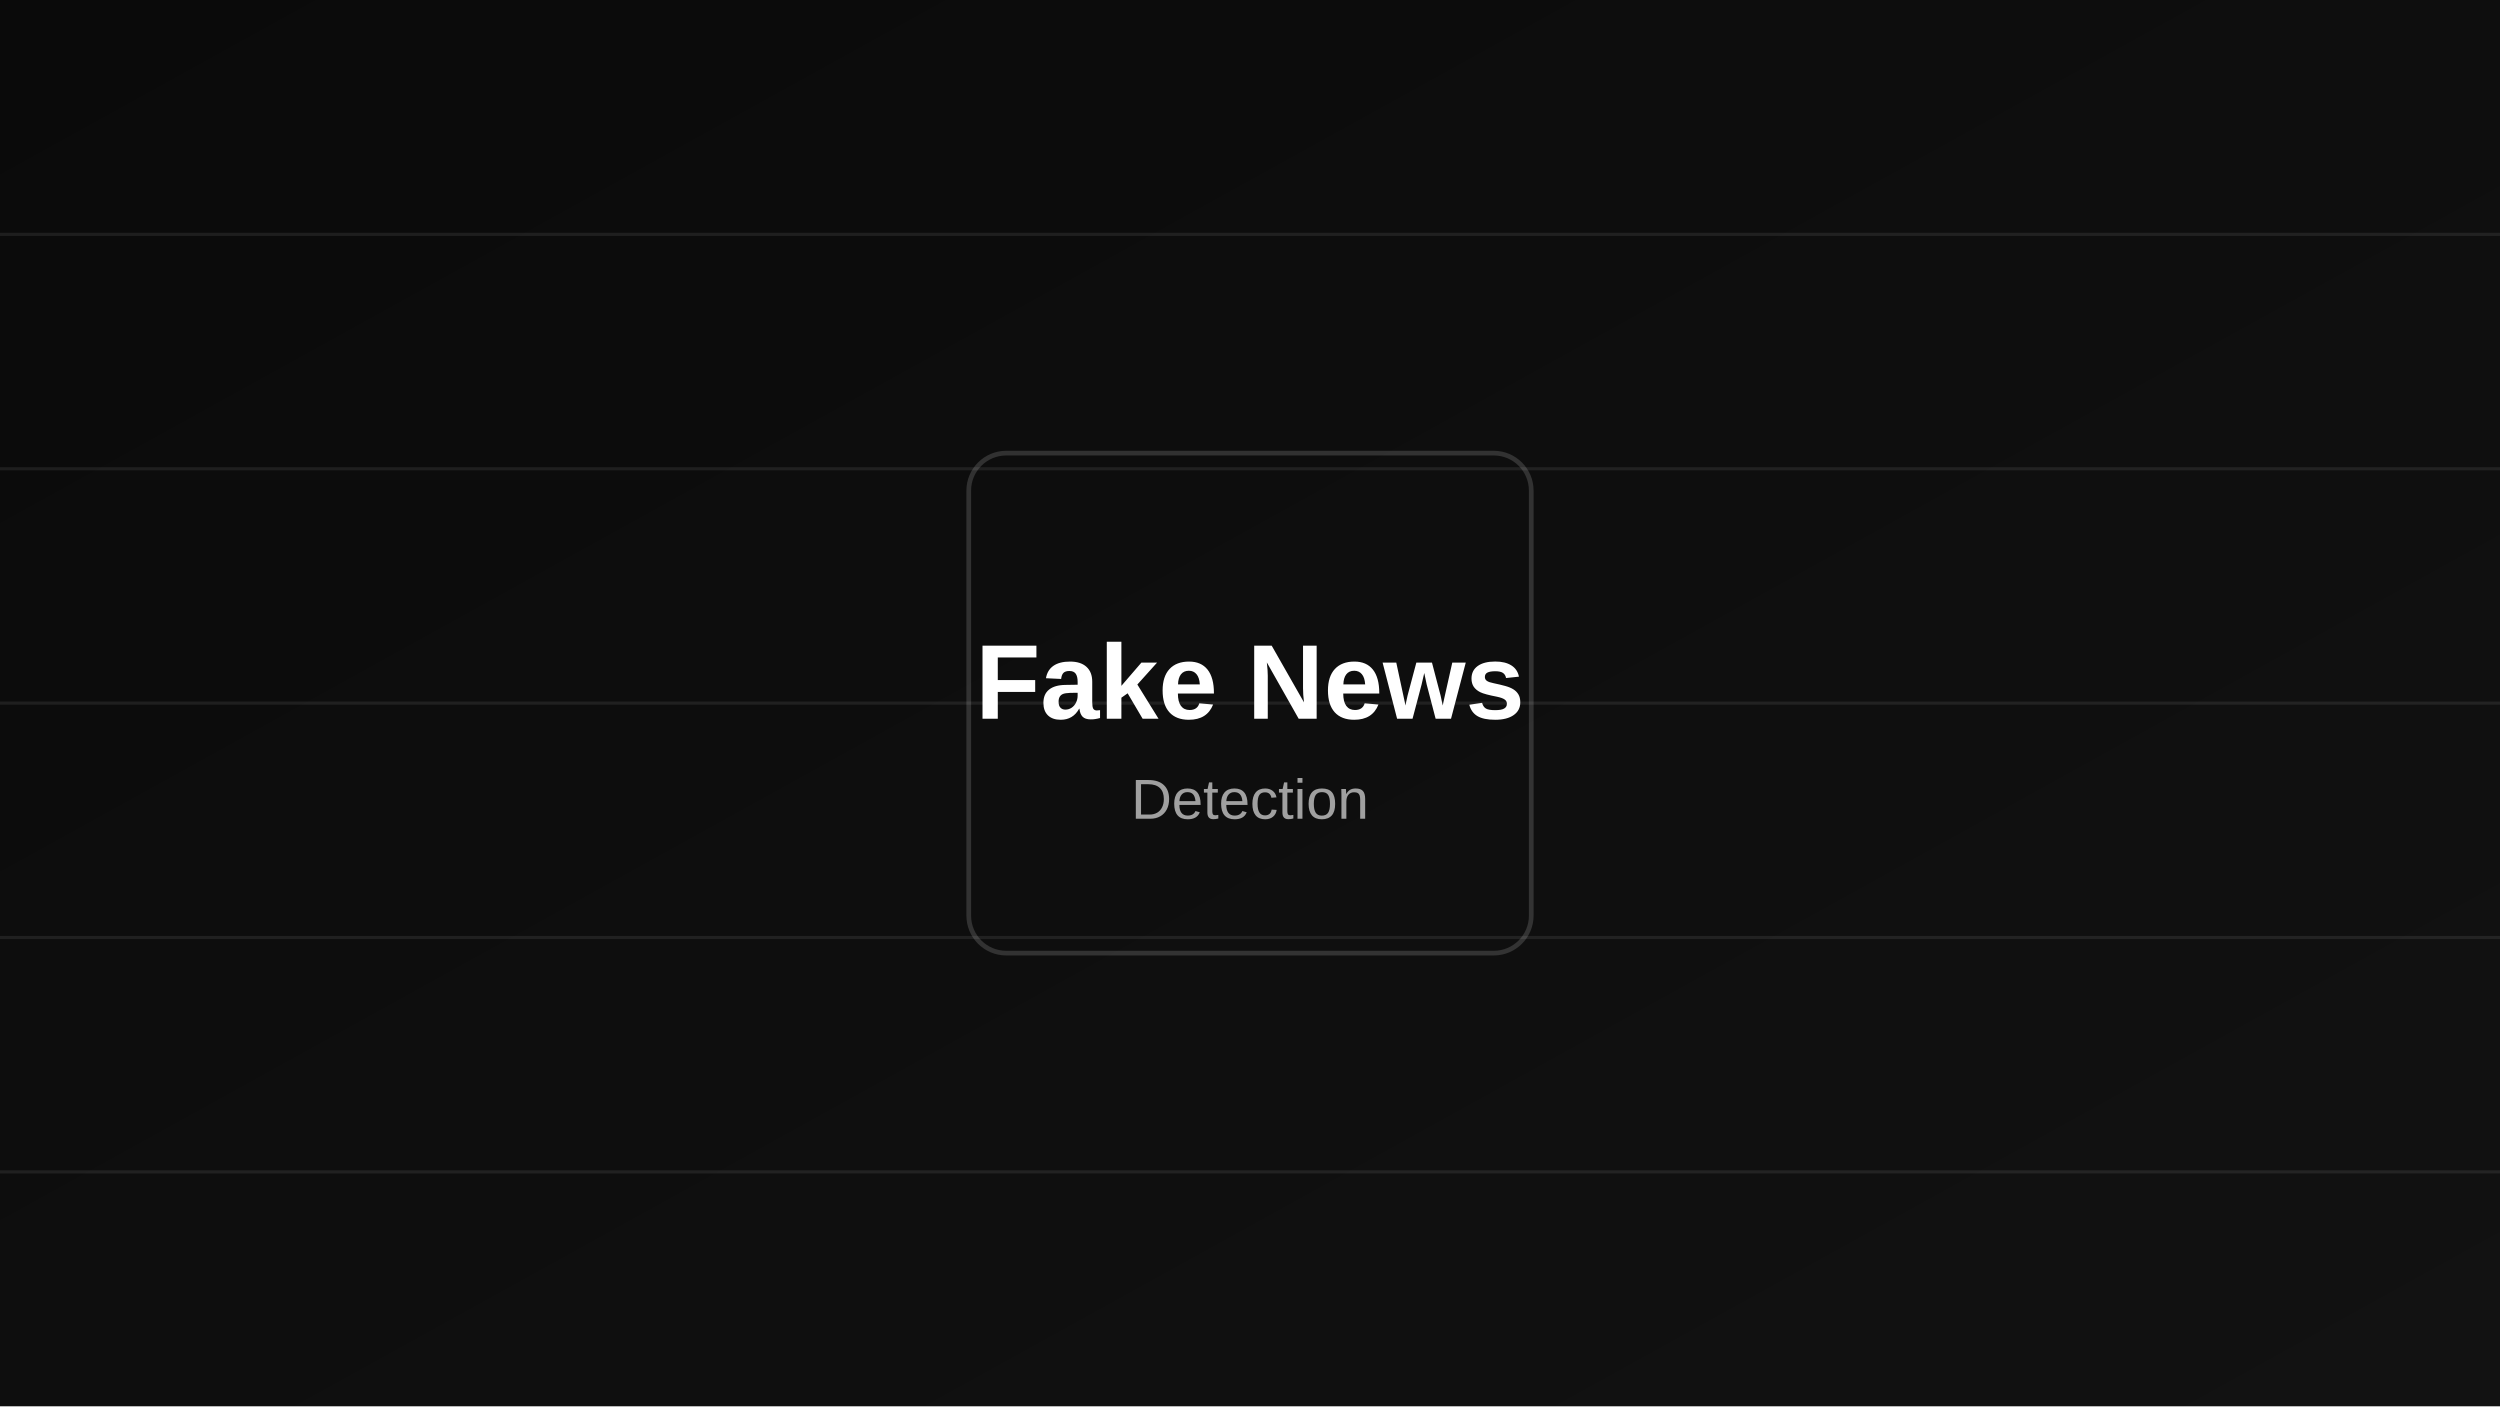
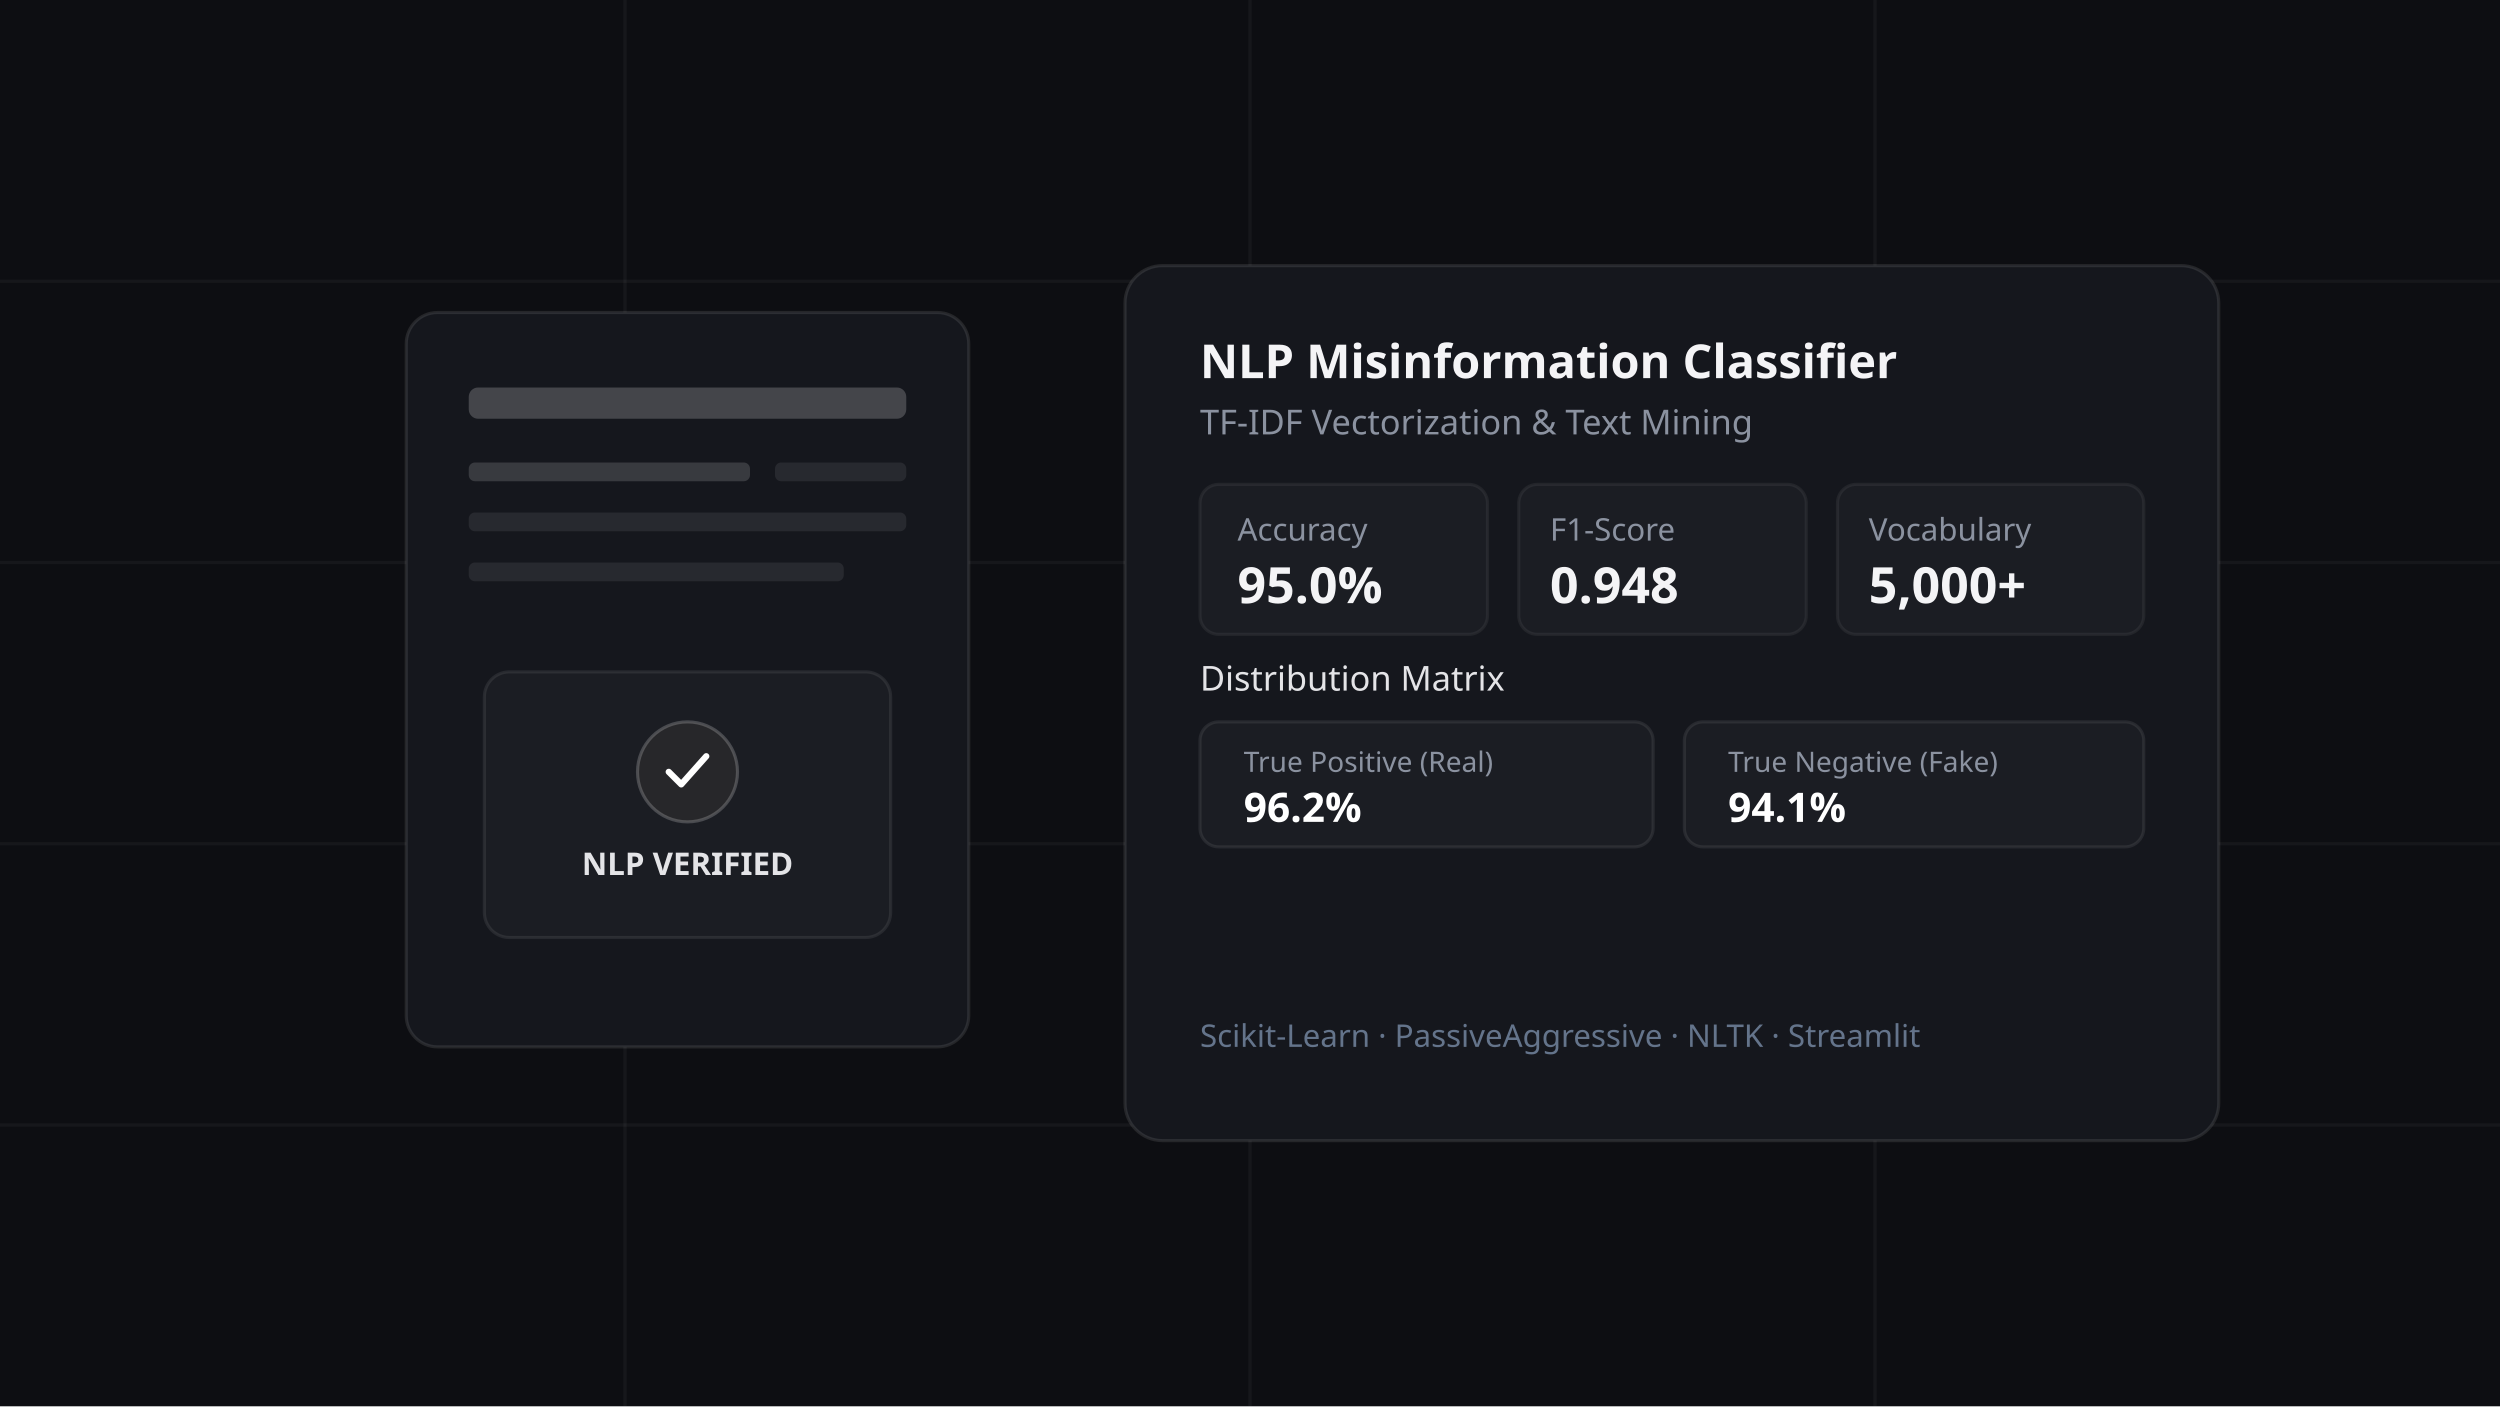
- <svg xmlns="http://www.w3.org/2000/svg" width="800" height="450" viewBox="0 0 800 450">
-   <defs>
-     <linearGradient id="bg" x1="0" y1="0" x2="1" y2="1">
-       <stop offset="0%" stop-color="#0a0a0a" />
-       <stop offset="100%" stop-color="#121212" />
-     </linearGradient>
-   </defs>
-   <rect width="800" height="450" fill="url(#bg)" />
-   <g stroke="rgba(255,255,255,0.08)" stroke-width="1">
-     <line x1="0" y1="75" x2="800" y2="75" />
-     <line x1="0" y1="150" x2="800" y2="150" />
-     <line x1="0" y1="225" x2="800" y2="225" />
-     <line x1="0" y1="300" x2="800" y2="300" />
-     <line x1="0" y1="375" x2="800" y2="375" />
+ <svg xmlns="http://www.w3.org/2000/svg" width="800" height="450" viewBox="0 0 800 450" fill="none">
+   <rect width="800" height="450" fill="#0d0e12" />
+   <g stroke="rgba(255,255,255,0.04)" stroke-width="1">
+     <line x1="0" y1="90" x2="800" y2="90" />
+     <line x1="0" y1="180" x2="800" y2="180" />
+     <line x1="0" y1="270" x2="800" y2="270" />
+     <line x1="0" y1="360" x2="800" y2="360" />
+     <line x1="200" y1="0" x2="200" y2="450" />
+     <line x1="400" y1="0" x2="400" y2="450" />
+     <line x1="600" y1="0" x2="600" y2="450" />
  </g>
-   <rect x="310" y="145" width="180" height="160" rx="12" fill="none" stroke="rgba(255,255,255,0.15)" stroke-width="1.5" />
-   <text x="400" y="230" font-family="Arial, sans-serif" font-size="34" font-weight="700" fill="#ffffff" text-anchor="middle">Fake News</text>
-   <text x="400" y="262" font-family="Arial, sans-serif" font-size="18" fill="#a0a0a0" text-anchor="middle">Detection</text>
+   <g transform="translate(130, 100)">
+     <rect x="0" y="0" width="180" height="235" rx="10" fill="#15171d" stroke="rgba(255,255,255,0.1)" stroke-width="1" />
+     <rect x="20" y="24" width="140" height="10" rx="3" fill="rgba(255,255,255,0.2)" />
+     <rect x="20" y="48" width="90" height="6" rx="2" fill="rgba(255,255,255,0.15)" />
+     <rect x="118" y="48" width="42" height="6" rx="2" fill="rgba(255,255,255,0.08)" />
+     <rect x="20" y="64" width="140" height="6" rx="2" fill="rgba(255,255,255,0.08)" />
+     <rect x="20" y="80" width="120" height="6" rx="2" fill="rgba(255,255,255,0.08)" />
+     <g transform="translate(25, 115)">
+       <rect x="0" y="0" width="130" height="85" rx="8" fill="rgba(255,255,255,0.03)" stroke="rgba(255,255,255,0.08)" />
+       <circle cx="65" cy="32" r="16" fill="#27272a" stroke="rgba(255,255,255,0.2)" stroke-width="1" />
+       <path d="M 59 32 L 63 36 L 71 27" stroke="#ffffff" stroke-width="2" stroke-linecap="round" stroke-linejoin="round" fill="none" />
+       <text x="65" y="65" fill="#e4e4e7" font-family="system-ui, sans-serif" font-size="10" font-weight="600" text-anchor="middle">NLP VERIFIED</text>
+     </g>
+   </g>
+   <g transform="translate(360, 85)">
+     <rect x="0" y="0" width="350" height="280" rx="12" fill="#15171d" stroke="rgba(255,255,255,0.1)" stroke-width="1" />
+     <text x="24" y="36" fill="#f4f4f6" font-family="system-ui, sans-serif" font-size="15" font-weight="700">NLP Misinformation Classifier</text>
+     <text x="24" y="54" fill="#8b92a0" font-family="system-ui, sans-serif" font-size="11">TF-IDF Vectorization &amp; Text Mining</text>
+     <g transform="translate(24, 70)">
+       <rect x="0" y="0" width="92" height="48" rx="6" fill="rgba(255,255,255,0.03)" stroke="rgba(255,255,255,0.06)" />
+       <text x="12" y="18" fill="#8b92a0" font-family="system-ui, sans-serif" font-size="10">Accuracy</text>
+       <text x="12" y="38" fill="#f4f4f6" font-family="system-ui, sans-serif" font-size="16" font-weight="700">95.0%</text>
+       <rect x="102" y="0" width="92" height="48" rx="6" fill="rgba(255,255,255,0.03)" stroke="rgba(255,255,255,0.06)" />
+       <text x="112" y="18" fill="#8b92a0" font-family="system-ui, sans-serif" font-size="10">F1-Score</text>
+       <text x="112" y="38" fill="#f4f4f6" font-family="system-ui, sans-serif" font-size="16" font-weight="700">0.948</text>
+       <rect x="204" y="0" width="98" height="48" rx="6" fill="rgba(255,255,255,0.03)" stroke="rgba(255,255,255,0.06)" />
+       <text x="214" y="18" fill="#8b92a0" font-family="system-ui, sans-serif" font-size="10">Vocabulary</text>
+       <text x="214" y="38" fill="#f4f4f6" font-family="system-ui, sans-serif" font-size="16" font-weight="700">5,000+</text>
+     </g>
+     <g transform="translate(24, 136)">
+       <text x="0" y="0" fill="#e4e4e7" font-family="system-ui, sans-serif" font-size="11" font-weight="500">Distribution Matrix</text>
+       <rect x="0" y="10" width="145" height="40" rx="6" fill="rgba(255,255,255,0.03)" stroke="rgba(255,255,255,0.08)" />
+       <text x="14" y="26" fill="#8b92a0" font-family="system-ui, sans-serif" font-size="9">True Positive (Real)</text>
+       <text x="14" y="42" fill="#ffffff" font-family="system-ui, sans-serif" font-size="13" font-weight="600">96.2%</text>
+       <rect x="155" y="10" width="147" height="40" rx="6" fill="rgba(255,255,255,0.03)" stroke="rgba(255,255,255,0.08)" />
+       <text x="169" y="26" fill="#8b92a0" font-family="system-ui, sans-serif" font-size="9">True Negative (Fake)</text>
+       <text x="169" y="42" fill="#ffffff" font-family="system-ui, sans-serif" font-size="13" font-weight="600">94.1%</text>
+     </g>
+     <text x="24" y="250" fill="#64748b" font-family="system-ui, sans-serif" font-size="10">Scikit-Learn · PassiveAggressive · NLTK · Streamlit</text>
+   </g>
</svg>
